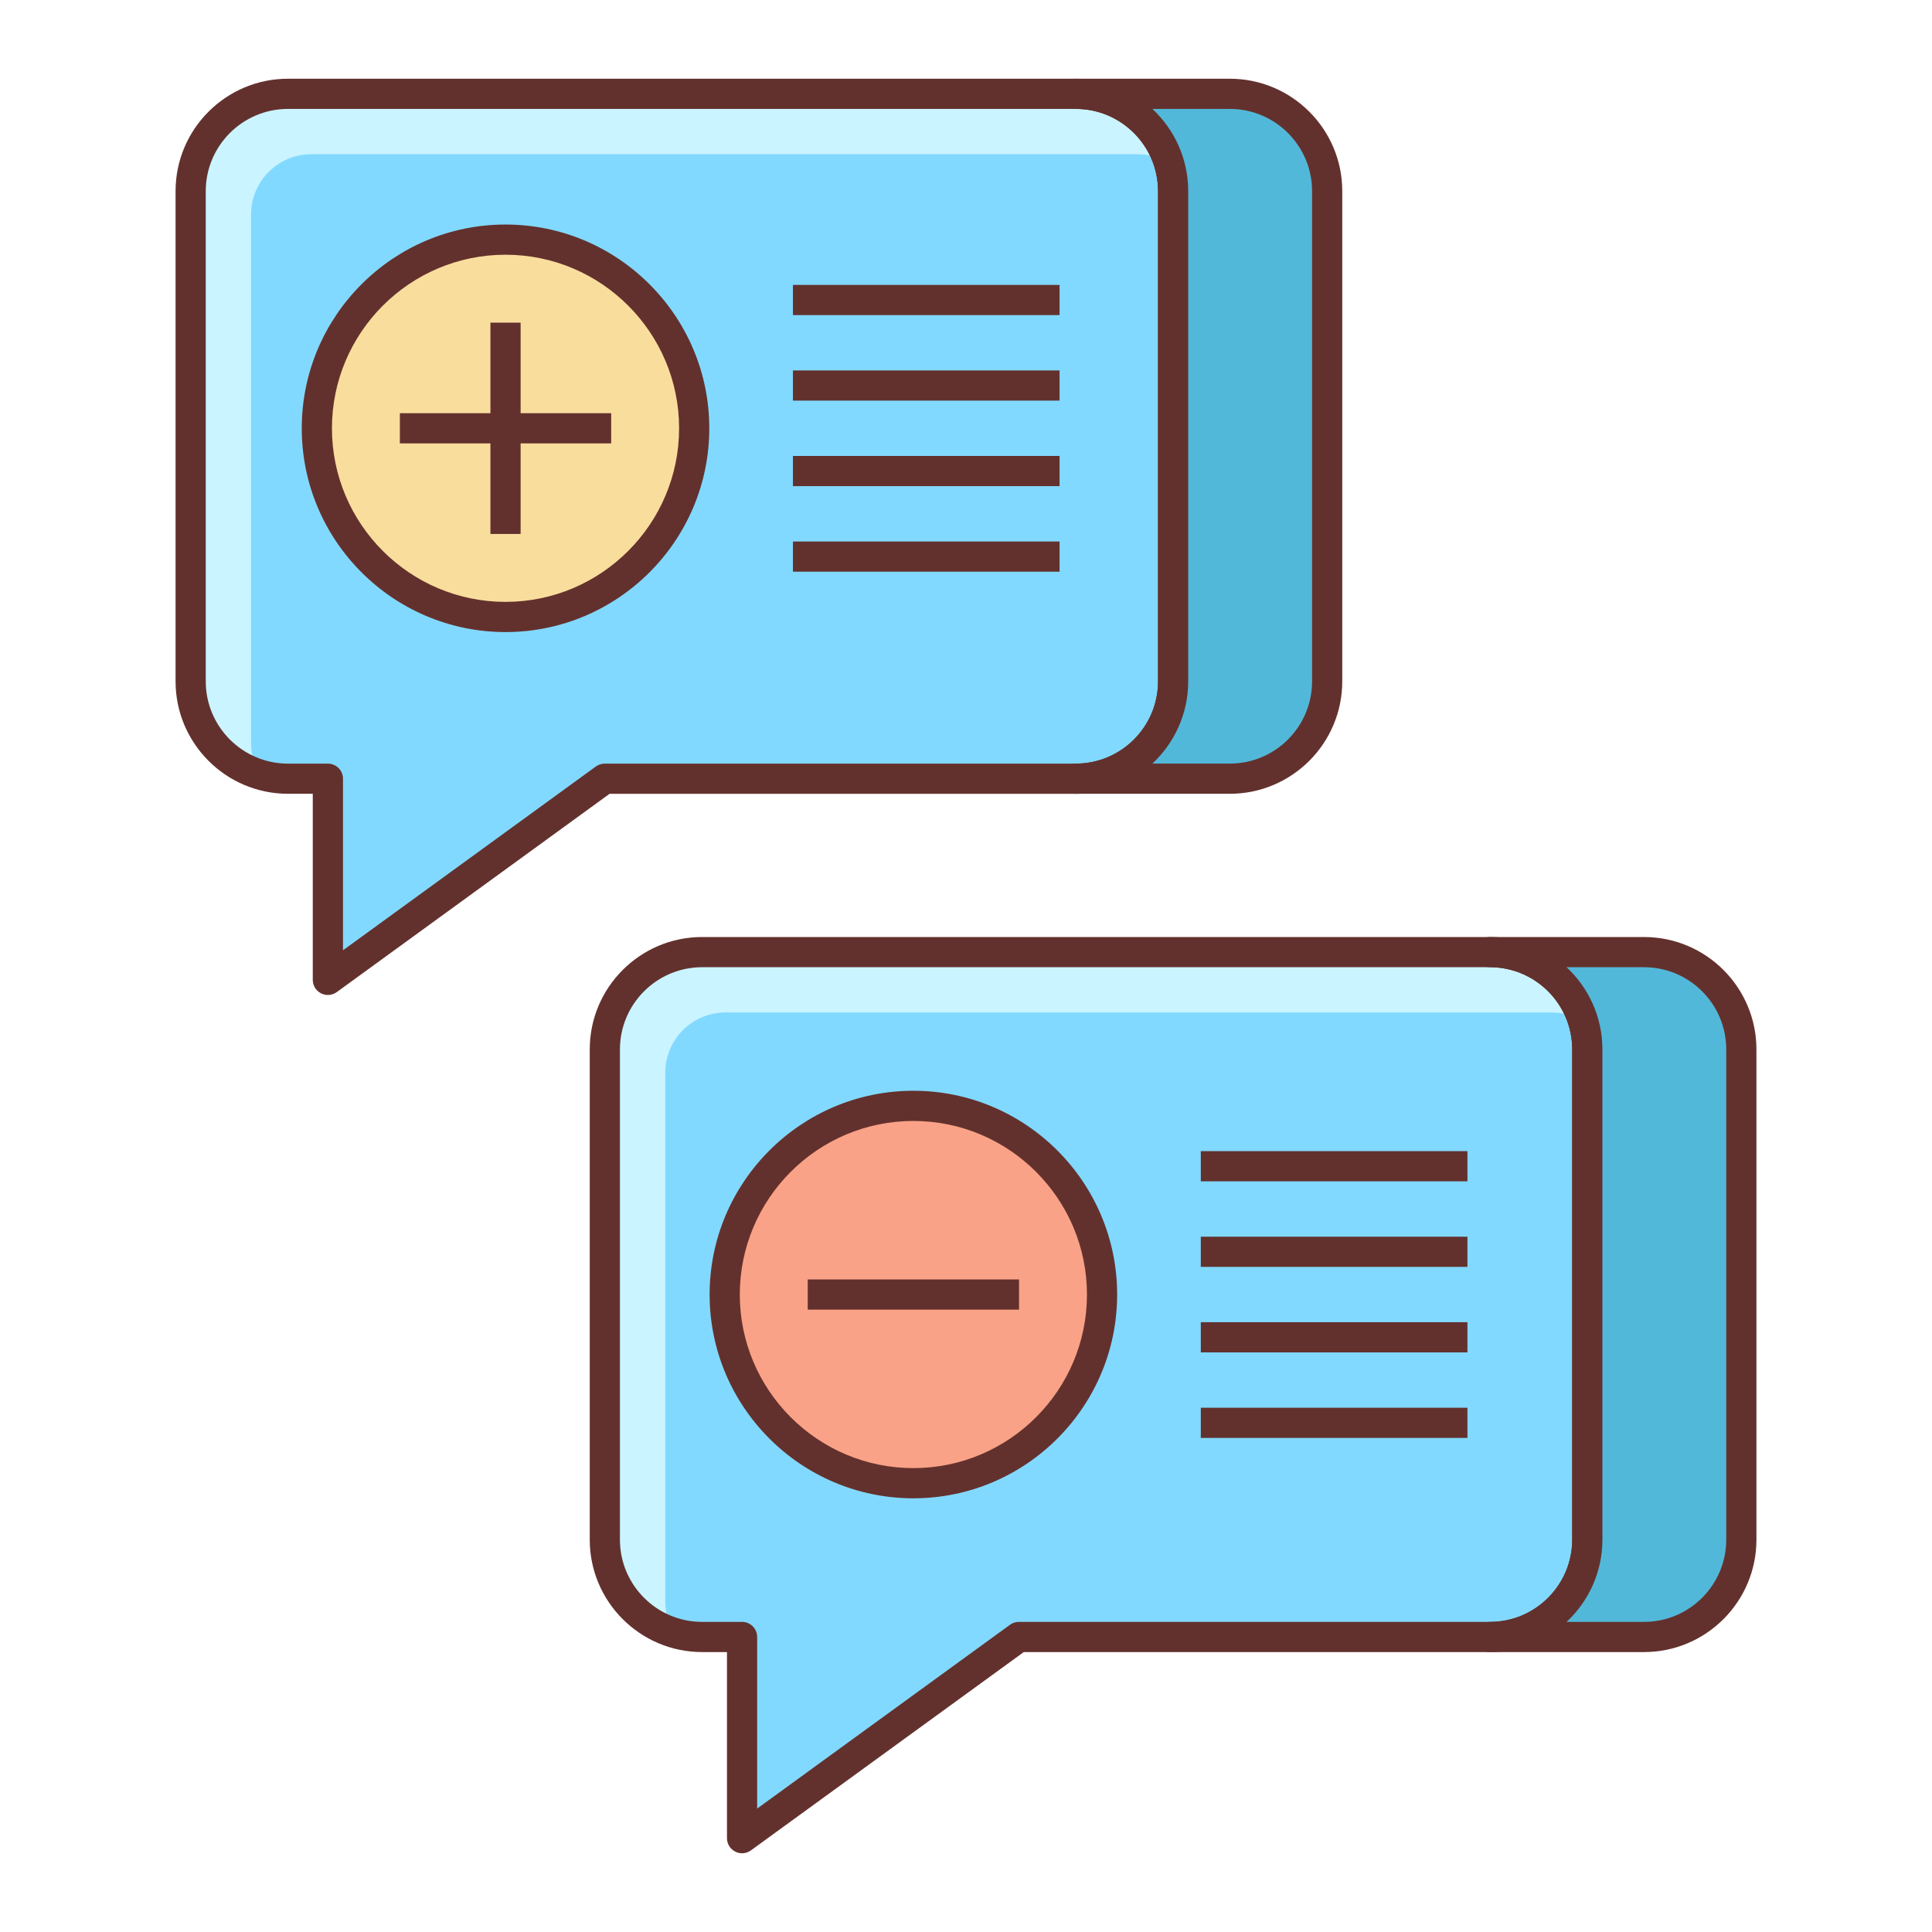
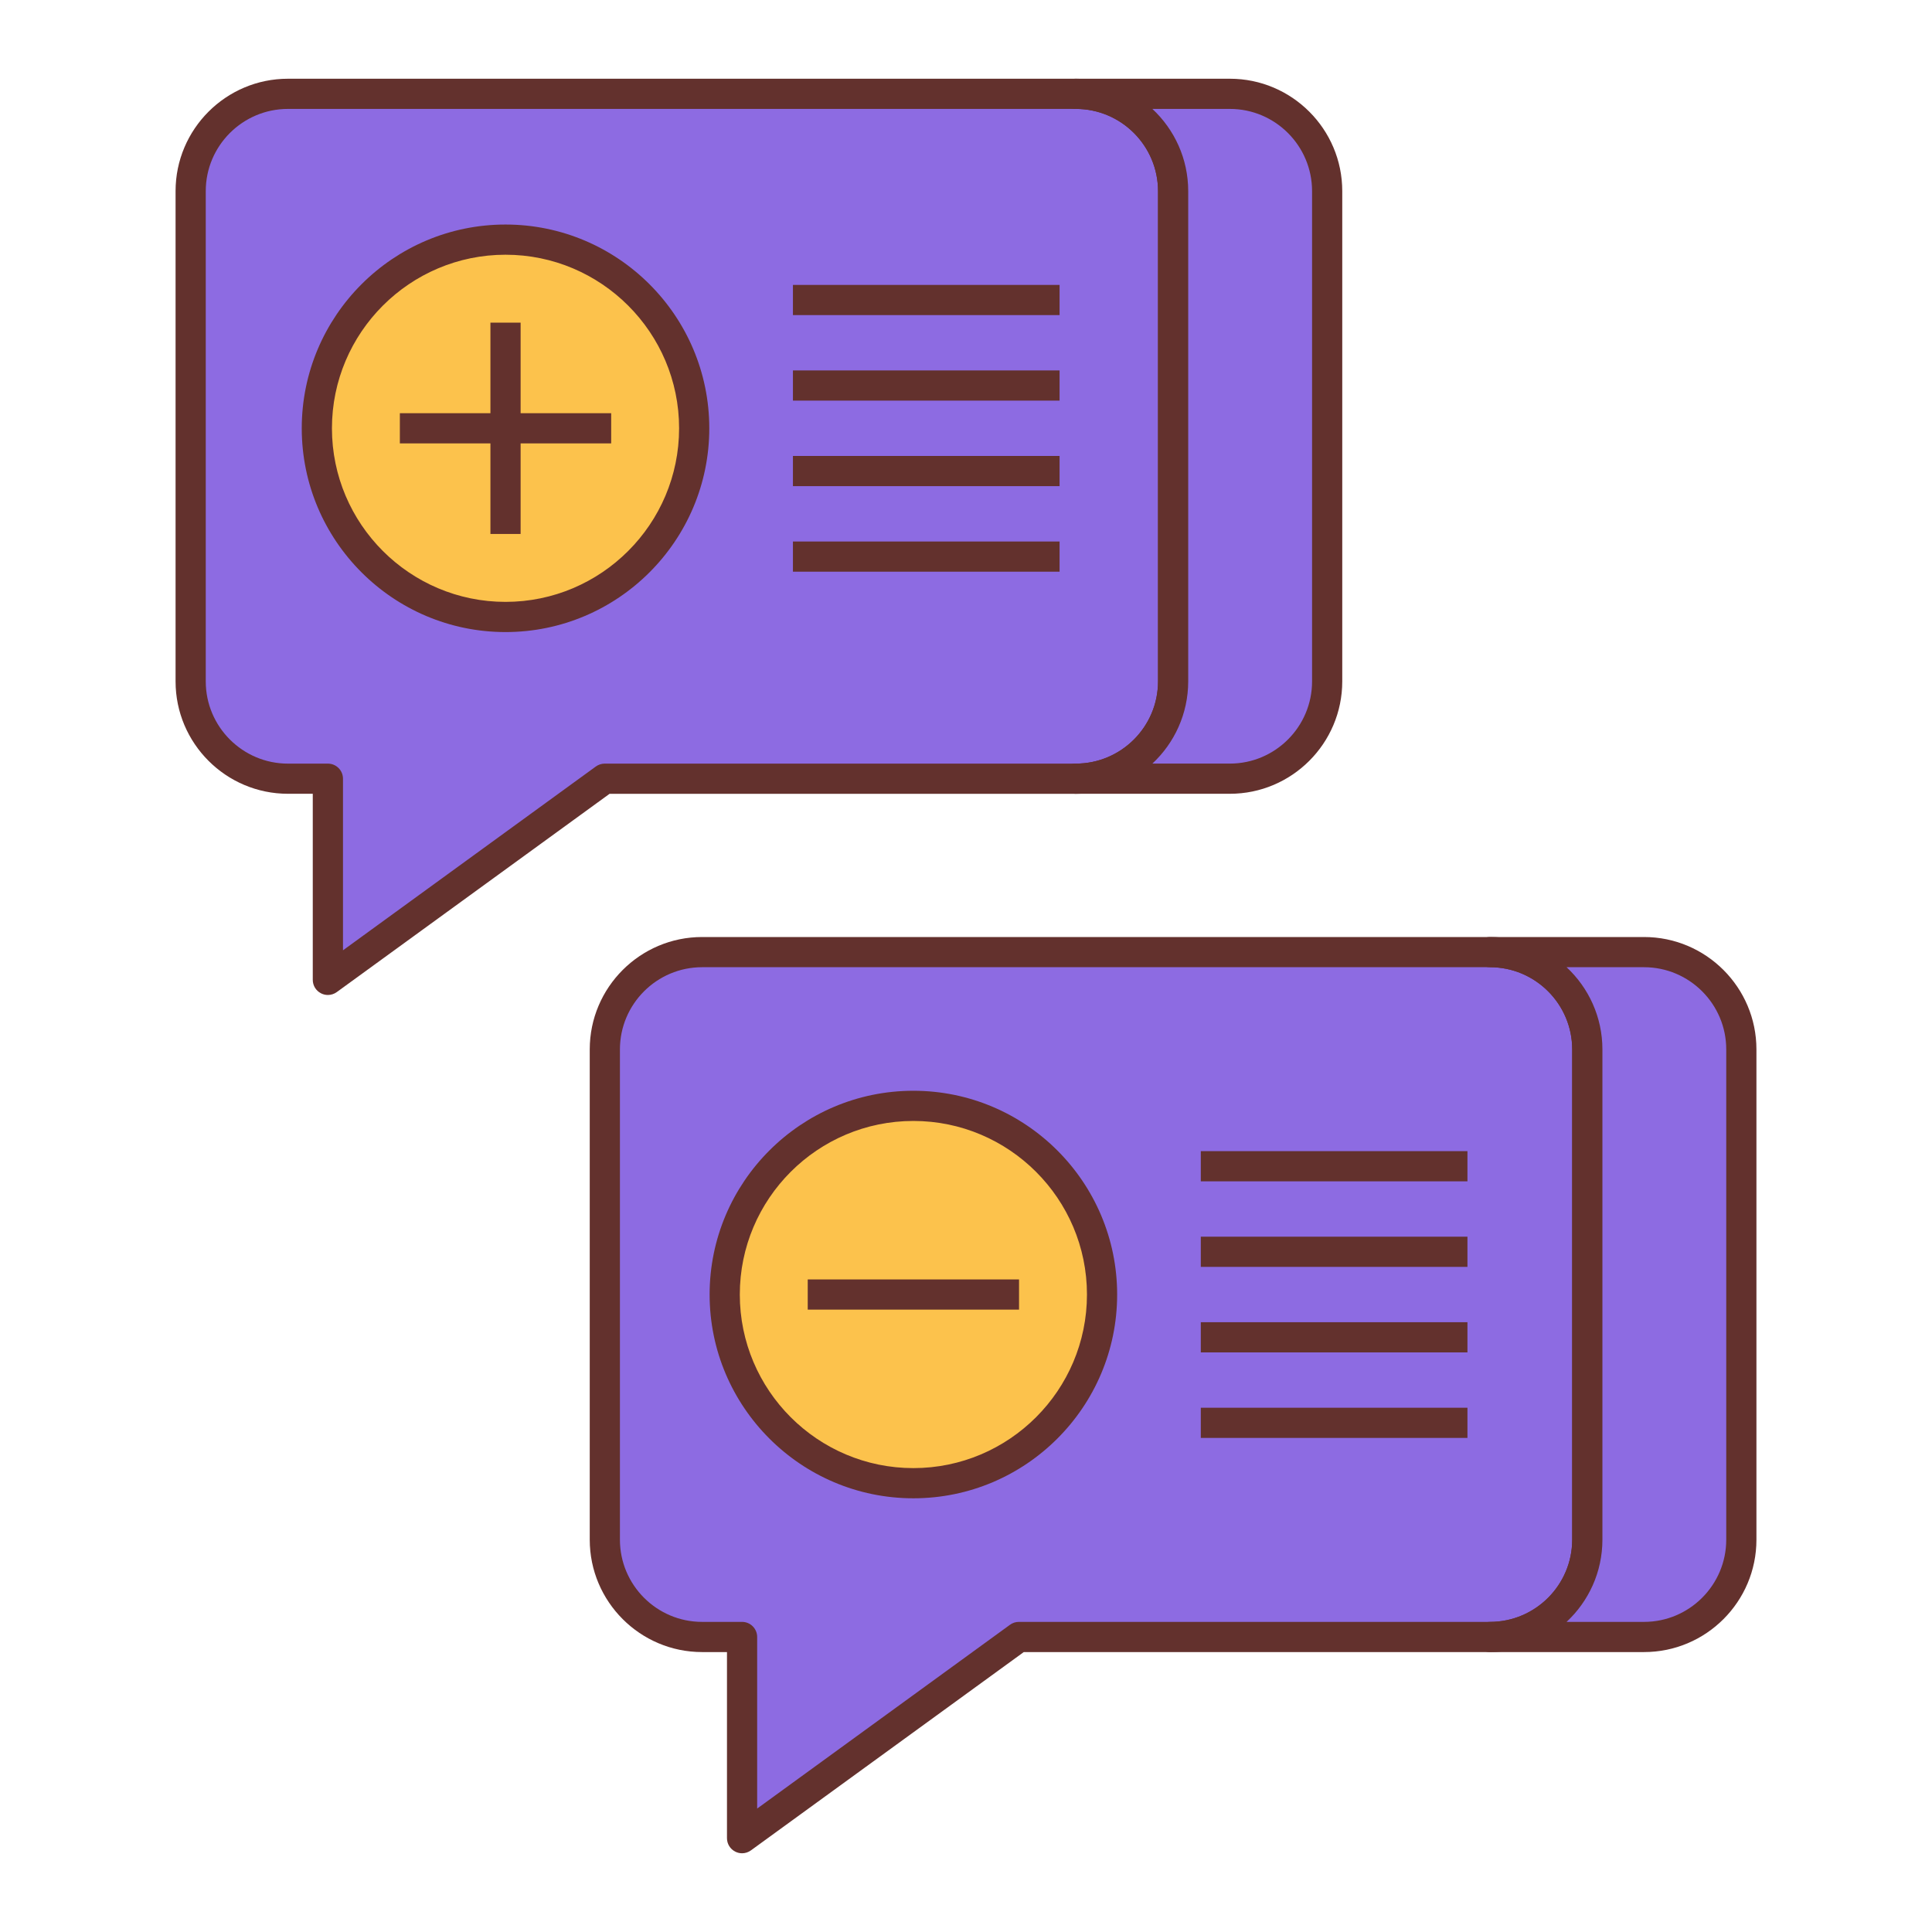
<svg xmlns="http://www.w3.org/2000/svg" viewBox="0 0 64 64" width="64px" height="64px">
-   <path fill="#82d9ff" d="M35.638,3.108H9.539c-1.78,0-3.223,1.443-3.223,3.223v16.241c0,1.78,1.443,3.223,3.223,3.223h1.323v6.665 l9.169-6.665h15.607c1.78,0,3.223-1.443,3.223-3.223V6.331C38.86,4.551,37.418,3.108,35.638,3.108z" />
-   <path fill="#caf4ff" d="M8.316,24.573V7.108c0-1.105,0.895-2,2-2h27.322c0.365,0,0.71,0.074,1.037,0.186 c-0.434-1.268-1.622-2.186-3.037-2.186H9.539c-1.78,0-3.223,1.443-3.223,3.223v16.241c0,1.415,0.918,2.604,2.186,3.037 C8.39,25.282,8.316,24.938,8.316,24.573z" />
+   <path fill="#8d6be2" d="M35.638,3.108H9.539c-1.78,0-3.223,1.443-3.223,3.223v16.241c0,1.78,1.443,3.223,3.223,3.223h1.323v6.665 l9.169-6.665h15.607c1.78,0,3.223-1.443,3.223-3.223V6.331C38.86,4.551,37.418,3.108,35.638,3.108z" />
+   <path fill="#8d6be2" d="M8.316,24.573V7.108c0-1.105,0.895-2,2-2h27.322c0.365,0,0.71,0.074,1.037,0.186 c-0.434-1.268-1.622-2.186-3.037-2.186H9.539c-1.78,0-3.223,1.443-3.223,3.223v16.241c0,1.415,0.918,2.604,2.186,3.037 C8.39,25.282,8.316,24.938,8.316,24.573z" />
  <path fill="#63312d" d="M10.861,32.96c-0.078,0-0.155-0.018-0.227-0.055c-0.167-0.085-0.273-0.257-0.273-0.445v-6.165H9.539 c-2.053,0-3.723-1.67-3.723-3.723V6.331c0-2.053,1.67-3.723,3.723-3.723h26.099c2.053,0,3.723,1.67,3.723,3.723v16.242 c0,2.053-1.67,3.723-3.723,3.723H20.193l-9.038,6.569C11.068,32.928,10.965,32.96,10.861,32.96z M9.539,3.608 c-1.501,0-2.723,1.221-2.723,2.723v16.242c0,1.501,1.222,2.723,2.723,2.723h1.323c0.276,0,0.5,0.224,0.5,0.5v5.684l8.375-6.088 c0.085-0.062,0.188-0.096,0.294-0.096h15.607c1.501,0,2.723-1.221,2.723-2.723V6.331c0-1.501-1.221-2.723-2.723-2.723H9.539z" />
-   <path fill="#52b8d9" d="M40.74,3.108h-5.103c1.78,0,3.223,1.443,3.223,3.223v16.241c0,1.78-1.443,3.223-3.223,3.223h5.103 c1.78,0,3.223-1.443,3.223-3.223V6.331C43.963,4.551,42.52,3.108,40.74,3.108z" />
+   <path fill="#8d6be2" d="M40.74,3.108h-5.103c1.78,0,3.223,1.443,3.223,3.223v16.241c0,1.78-1.443,3.223-3.223,3.223h5.103 c1.78,0,3.223-1.443,3.223-3.223V6.331C43.963,4.551,42.52,3.108,40.74,3.108z" />
  <path fill="#63312d" d="M40.741,26.295h-5.103c-0.276,0-0.5-0.224-0.5-0.5s0.224-0.5,0.5-0.5c1.501,0,2.723-1.221,2.723-2.723V6.331 c0-1.501-1.221-2.723-2.723-2.723c-0.276,0-0.5-0.224-0.5-0.5s0.224-0.5,0.5-0.5h5.103c2.053,0,3.723,1.67,3.723,3.723v16.242 C44.463,24.625,42.793,26.295,40.741,26.295z M38.174,25.295h2.567c1.501,0,2.723-1.221,2.723-2.723V6.331 c0-1.501-1.221-2.723-2.723-2.723h-2.567c0.729,0.68,1.187,1.649,1.187,2.723v16.242C39.36,23.646,38.903,24.615,38.174,25.295z" />
-   <path fill="#82d9ff" d="M49.358,31.54H23.26c-1.78,0-3.223,1.443-3.223,3.223v16.241c0,1.78,1.443,3.223,3.223,3.223h1.323v6.665 l9.169-6.665h15.607c1.78,0,3.223-1.443,3.223-3.223V34.762C52.581,32.982,51.138,31.54,49.358,31.54z" />
-   <path fill="#caf4ff" d="M22.037,53.004V35.539c0-1.105,0.895-2,2-2h27.322c0.365,0,0.71,0.074,1.037,0.186 c-0.434-1.268-1.622-2.186-3.037-2.186H23.259c-1.78,0-3.223,1.443-3.223,3.223v16.241c0,1.415,0.918,2.604,2.186,3.037 C22.111,53.714,22.037,53.369,22.037,53.004z" />
+   <path fill="#8d6be2" d="M49.358,31.54H23.26c-1.78,0-3.223,1.443-3.223,3.223v16.241c0,1.78,1.443,3.223,3.223,3.223h1.323v6.665 l9.169-6.665h15.607c1.78,0,3.223-1.443,3.223-3.223V34.762C52.581,32.982,51.138,31.54,49.358,31.54z" />
+   <path fill="#8d6be2" d="M22.037,53.004V35.539c0-1.105,0.895-2,2-2h27.322c0.365,0,0.71,0.074,1.037,0.186 c-0.434-1.268-1.622-2.186-3.037-2.186H23.259c-1.78,0-3.223,1.443-3.223,3.223v16.241c0,1.415,0.918,2.604,2.186,3.037 C22.111,53.714,22.037,53.369,22.037,53.004z" />
  <path fill="#63312d" d="M24.582,61.392c-0.078,0-0.155-0.018-0.227-0.055c-0.167-0.085-0.273-0.257-0.273-0.445v-6.165h-0.823 c-2.053,0-3.723-1.67-3.723-3.723V34.763c0-2.053,1.67-3.723,3.723-3.723h26.099c2.053,0,3.723,1.67,3.723,3.723v16.241 c0,2.053-1.67,3.723-3.723,3.723H33.914l-9.038,6.569C24.789,61.359,24.686,61.392,24.582,61.392z M23.259,32.04 c-1.501,0-2.723,1.221-2.723,2.723v16.241c0,1.501,1.221,2.723,2.723,2.723h1.323c0.276,0,0.5,0.224,0.5,0.5v5.684l8.375-6.088 c0.085-0.063,0.188-0.096,0.294-0.096h15.607c1.501,0,2.723-1.222,2.723-2.723V34.763c0-1.502-1.222-2.723-2.723-2.723H23.259z" />
-   <path fill="#52b8d9" d="M54.461,31.54h-5.103c1.78,0,3.223,1.443,3.223,3.223v16.241c0,1.78-1.443,3.223-3.223,3.223h5.103 c1.78,0,3.223-1.443,3.223-3.223V34.762C57.684,32.982,56.241,31.54,54.461,31.54z" />
+   <path fill="#8d6be2" d="M54.461,31.54h-5.103c1.78,0,3.223,1.443,3.223,3.223v16.241c0,1.78-1.443,3.223-3.223,3.223h5.103 c1.78,0,3.223-1.443,3.223-3.223V34.762C57.684,32.982,56.241,31.54,54.461,31.54z" />
  <path fill="#63312d" d="M54.461,54.727h-5.103c-0.276,0-0.5-0.224-0.5-0.5s0.224-0.5,0.5-0.5c1.501,0,2.723-1.222,2.723-2.723V34.763 c0-1.502-1.222-2.723-2.723-2.723c-0.276,0-0.5-0.224-0.5-0.5s0.224-0.5,0.5-0.5h5.103c2.053,0,3.723,1.67,3.723,3.723v16.241 C58.185,53.057,56.514,54.727,54.461,54.727z M51.895,53.727h2.566c1.501,0,2.723-1.222,2.723-2.723V34.763 c0-1.502-1.222-2.723-2.723-2.723h-2.566c0.729,0.68,1.187,1.649,1.187,2.723v16.241C53.082,52.077,52.625,53.047,51.895,53.727z" />
-   <circle cx="16.746" cy="14.188" r="6.25" fill="#f9dd9d" />
+   <circle cx="16.746" cy="14.188" r="6.25" fill="#FCC24C" />
  <path fill="#63312d" d="M16.746,20.938c-3.722,0-6.75-3.028-6.75-6.75s3.028-6.75,6.75-6.75s6.75,3.028,6.75,6.75 S20.468,20.938,16.746,20.938z M16.746,8.438c-3.17,0-5.75,2.58-5.75,5.75s2.58,5.75,5.75,5.75s5.75-2.58,5.75-5.75 S19.917,8.438,16.746,8.438z" />
  <rect width="1" height="7" x="16.246" y="10.688" fill="#63312d" />
  <rect width="7" height="1" x="13.246" y="13.688" fill="#63312d" />
  <rect width="8.833" height="1" x="26.267" y="9.438" fill="#63312d" />
  <rect width="8.833" height="1" x="26.267" y="12.271" fill="#63312d" />
  <rect width="8.833" height="1" x="26.267" y="15.104" fill="#63312d" />
  <rect width="8.833" height="1" x="26.267" y="17.938" fill="#63312d" />
-   <circle cx="30.257" cy="42.883" r="6.25" fill="#f9a287" />
+   <circle cx="30.257" cy="42.883" r="6.25" fill="#FCC24C" />
  <path fill="#63312d" d="M30.257,49.633c-3.722,0-6.75-3.028-6.75-6.75s3.028-6.75,6.75-6.75s6.75,3.028,6.75,6.75 S33.979,49.633,30.257,49.633z M30.257,37.133c-3.17,0-5.75,2.579-5.75,5.75s2.58,5.75,5.75,5.75s5.75-2.579,5.75-5.75 S33.427,37.133,30.257,37.133z" />
  <rect width="7" height="1" x="26.757" y="42.383" fill="#63312d" />
  <rect width="8.833" height="1" x="39.778" y="38.133" fill="#63312d" />
  <rect width="8.833" height="1" x="39.778" y="40.967" fill="#63312d" />
  <rect width="8.833" height="1" x="39.778" y="43.8" fill="#63312d" />
  <rect width="8.833" height="1" x="39.778" y="46.633" fill="#63312d" />
</svg>
